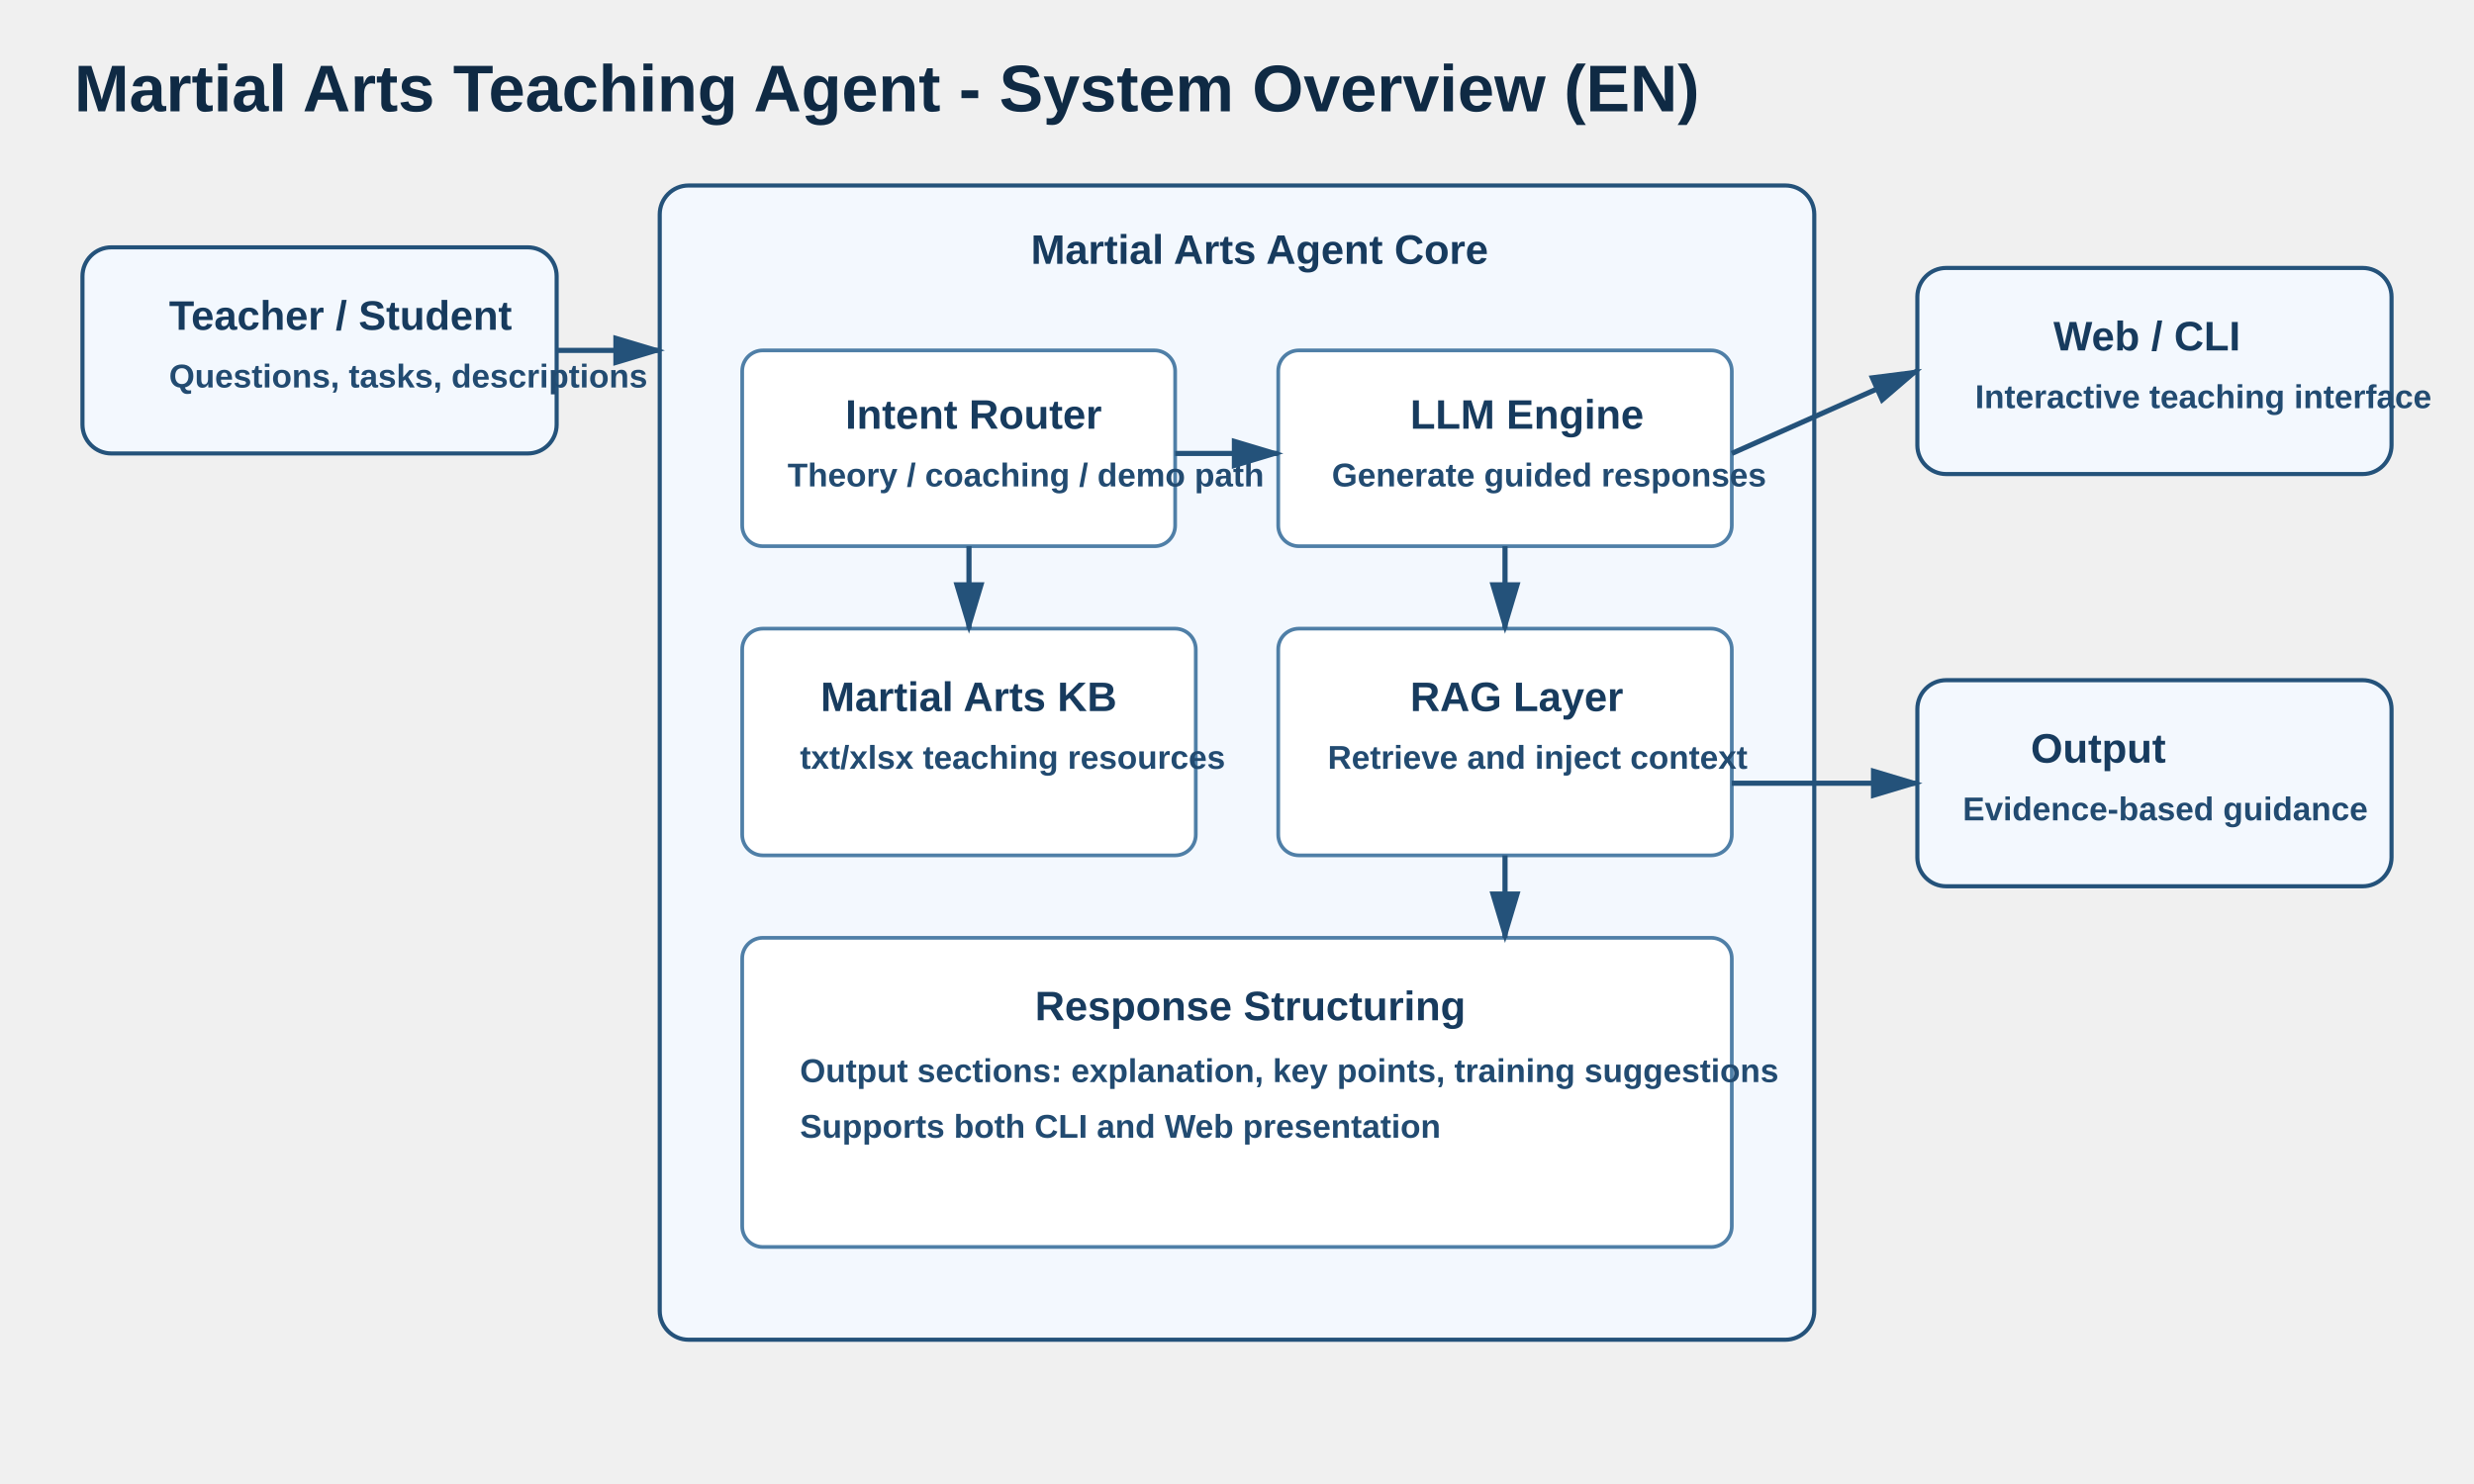
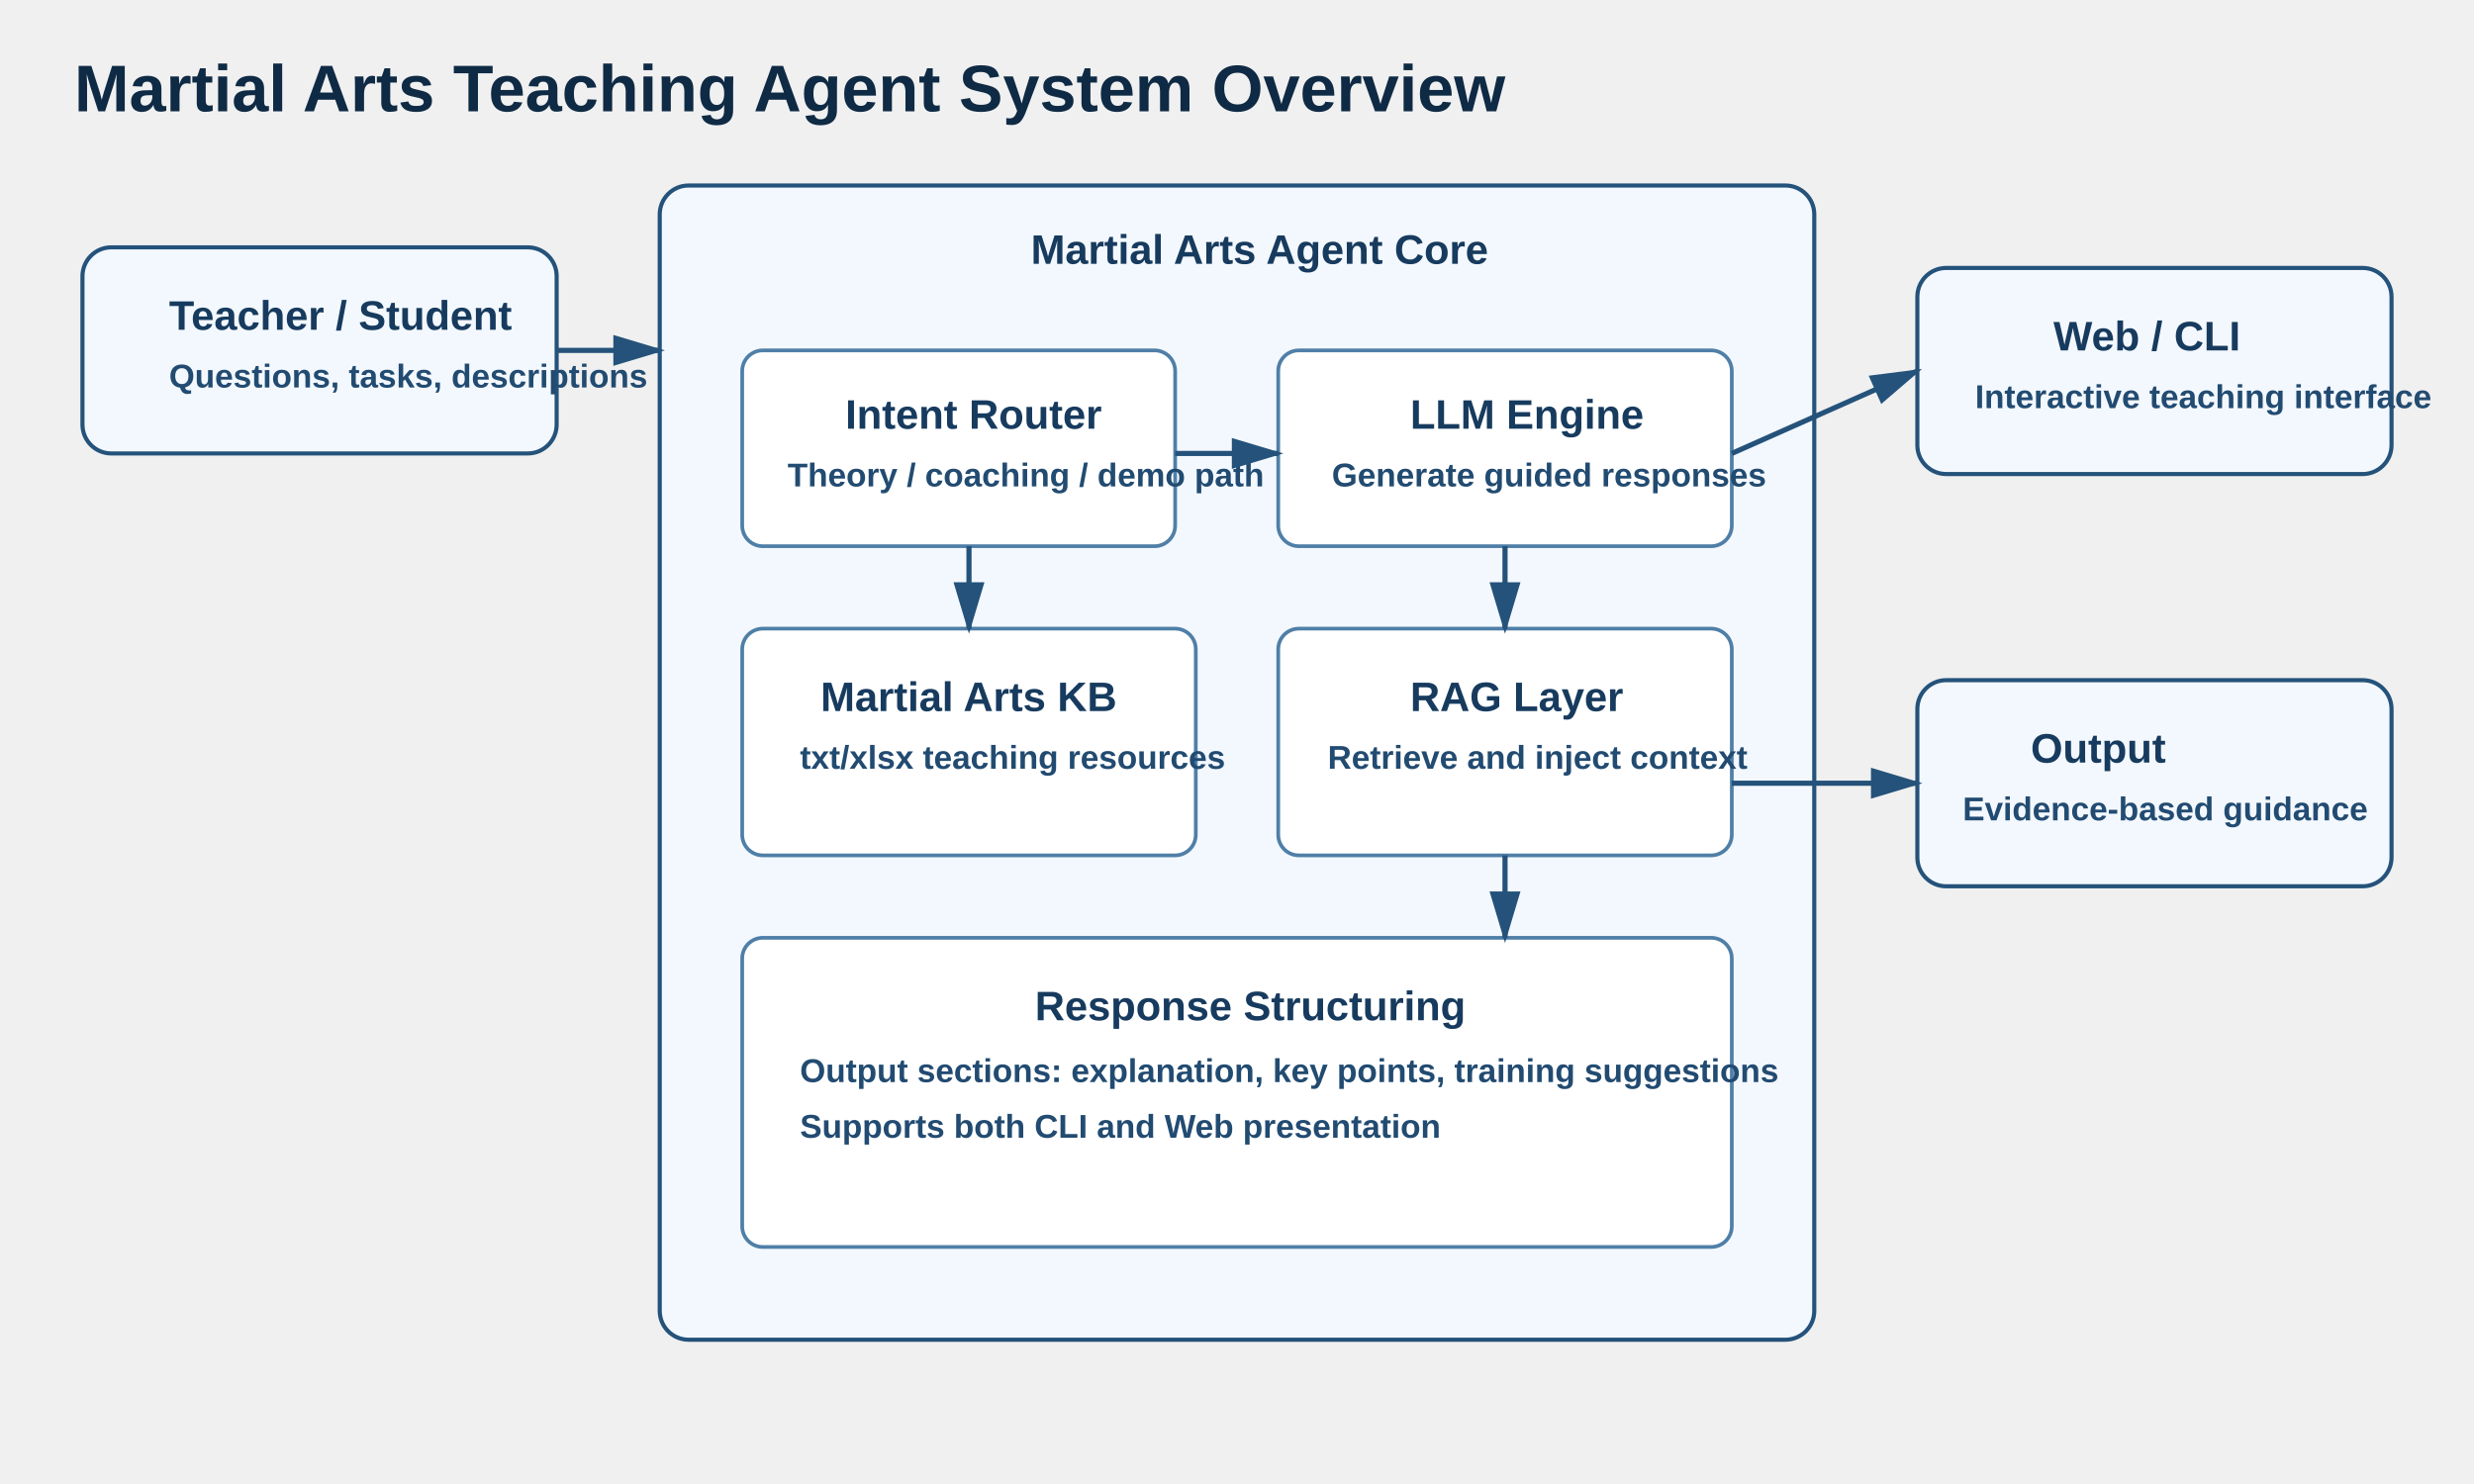
<svg xmlns="http://www.w3.org/2000/svg" width="1200" height="720" viewBox="0 0 1200 720">
  <defs>
    <style>
      .t { font: 700 32px Arial, sans-serif; fill: #0f2a44; }
      .h { font: 700 20px Arial, sans-serif; fill: #173b5e; }
      .m { font: 600 16px Arial, sans-serif; fill: #224b71; }
      .b { fill: #f3f8fe; stroke: #24527a; stroke-width: 2; rx: 14; ry: 14; }
      .s { fill: #ffffff; stroke: #4f7fa7; stroke-width: 1.8; rx: 10; ry: 10; }
      .a { stroke: #24527a; stroke-width: 2.5; marker-end: url(#m1); fill: none; }
    </style>
    <marker id="m1" markerWidth="10" markerHeight="10" refX="9" refY="3" orient="auto">
      <path d="M0,0 L10,3 L0,6 z" fill="#24527a" />
    </marker>
  </defs>
-   <text x="36" y="54" class="t">Martial Arts Teaching Agent - System Overview (EN)</text>
+   <text x="36" y="54" class="t">Martial Arts Teaching Agent System Overview</text>
  <rect x="40" y="120" width="230" height="100" class="b" />
  <text x="82" y="160" class="h">Teacher / Student</text>
  <text x="82" y="188" class="m">Questions, tasks, descriptions</text>
  <rect x="320" y="90" width="560" height="560" class="b" />
  <text x="500" y="128" class="h">Martial Arts Agent Core</text>
  <rect x="360" y="170" width="210" height="95" class="s" />
  <text x="410" y="208" class="h">Intent Router</text>
  <text x="382" y="236" class="m">Theory / coaching / demo path</text>
  <rect x="620" y="170" width="220" height="95" class="s" />
  <text x="684" y="208" class="h">LLM Engine</text>
  <text x="646" y="236" class="m">Generate guided responses</text>
  <rect x="360" y="305" width="220" height="110" class="s" />
  <text x="398" y="345" class="h">Martial Arts KB</text>
  <text x="388" y="373" class="m">txt/xlsx teaching resources</text>
  <rect x="620" y="305" width="220" height="110" class="s" />
  <text x="684" y="345" class="h">RAG Layer</text>
  <text x="644" y="373" class="m">Retrieve and inject context</text>
  <rect x="360" y="455" width="480" height="150" class="s" />
  <text x="502" y="495" class="h">Response Structuring</text>
  <text x="388" y="525" class="m">Output sections: explanation, key points, training suggestions</text>
  <text x="388" y="552" class="m">Supports both CLI and Web presentation</text>
  <rect x="930" y="130" width="230" height="100" class="b" />
  <text x="996" y="170" class="h">Web / CLI</text>
  <text x="958" y="198" class="m">Interactive teaching interface</text>
  <rect x="930" y="330" width="230" height="100" class="b" />
  <text x="985" y="370" class="h">Output</text>
  <text x="952" y="398" class="m">Evidence-based guidance</text>
  <line x1="270" y1="170" x2="320" y2="170" class="a" />
  <line x1="570" y1="220" x2="620" y2="220" class="a" />
  <line x1="470" y1="265" x2="470" y2="305" class="a" />
  <line x1="730" y1="265" x2="730" y2="305" class="a" />
  <line x1="730" y1="415" x2="730" y2="455" class="a" />
  <line x1="840" y1="220" x2="930" y2="180" class="a" />
  <line x1="840" y1="380" x2="930" y2="380" class="a" />
</svg>
